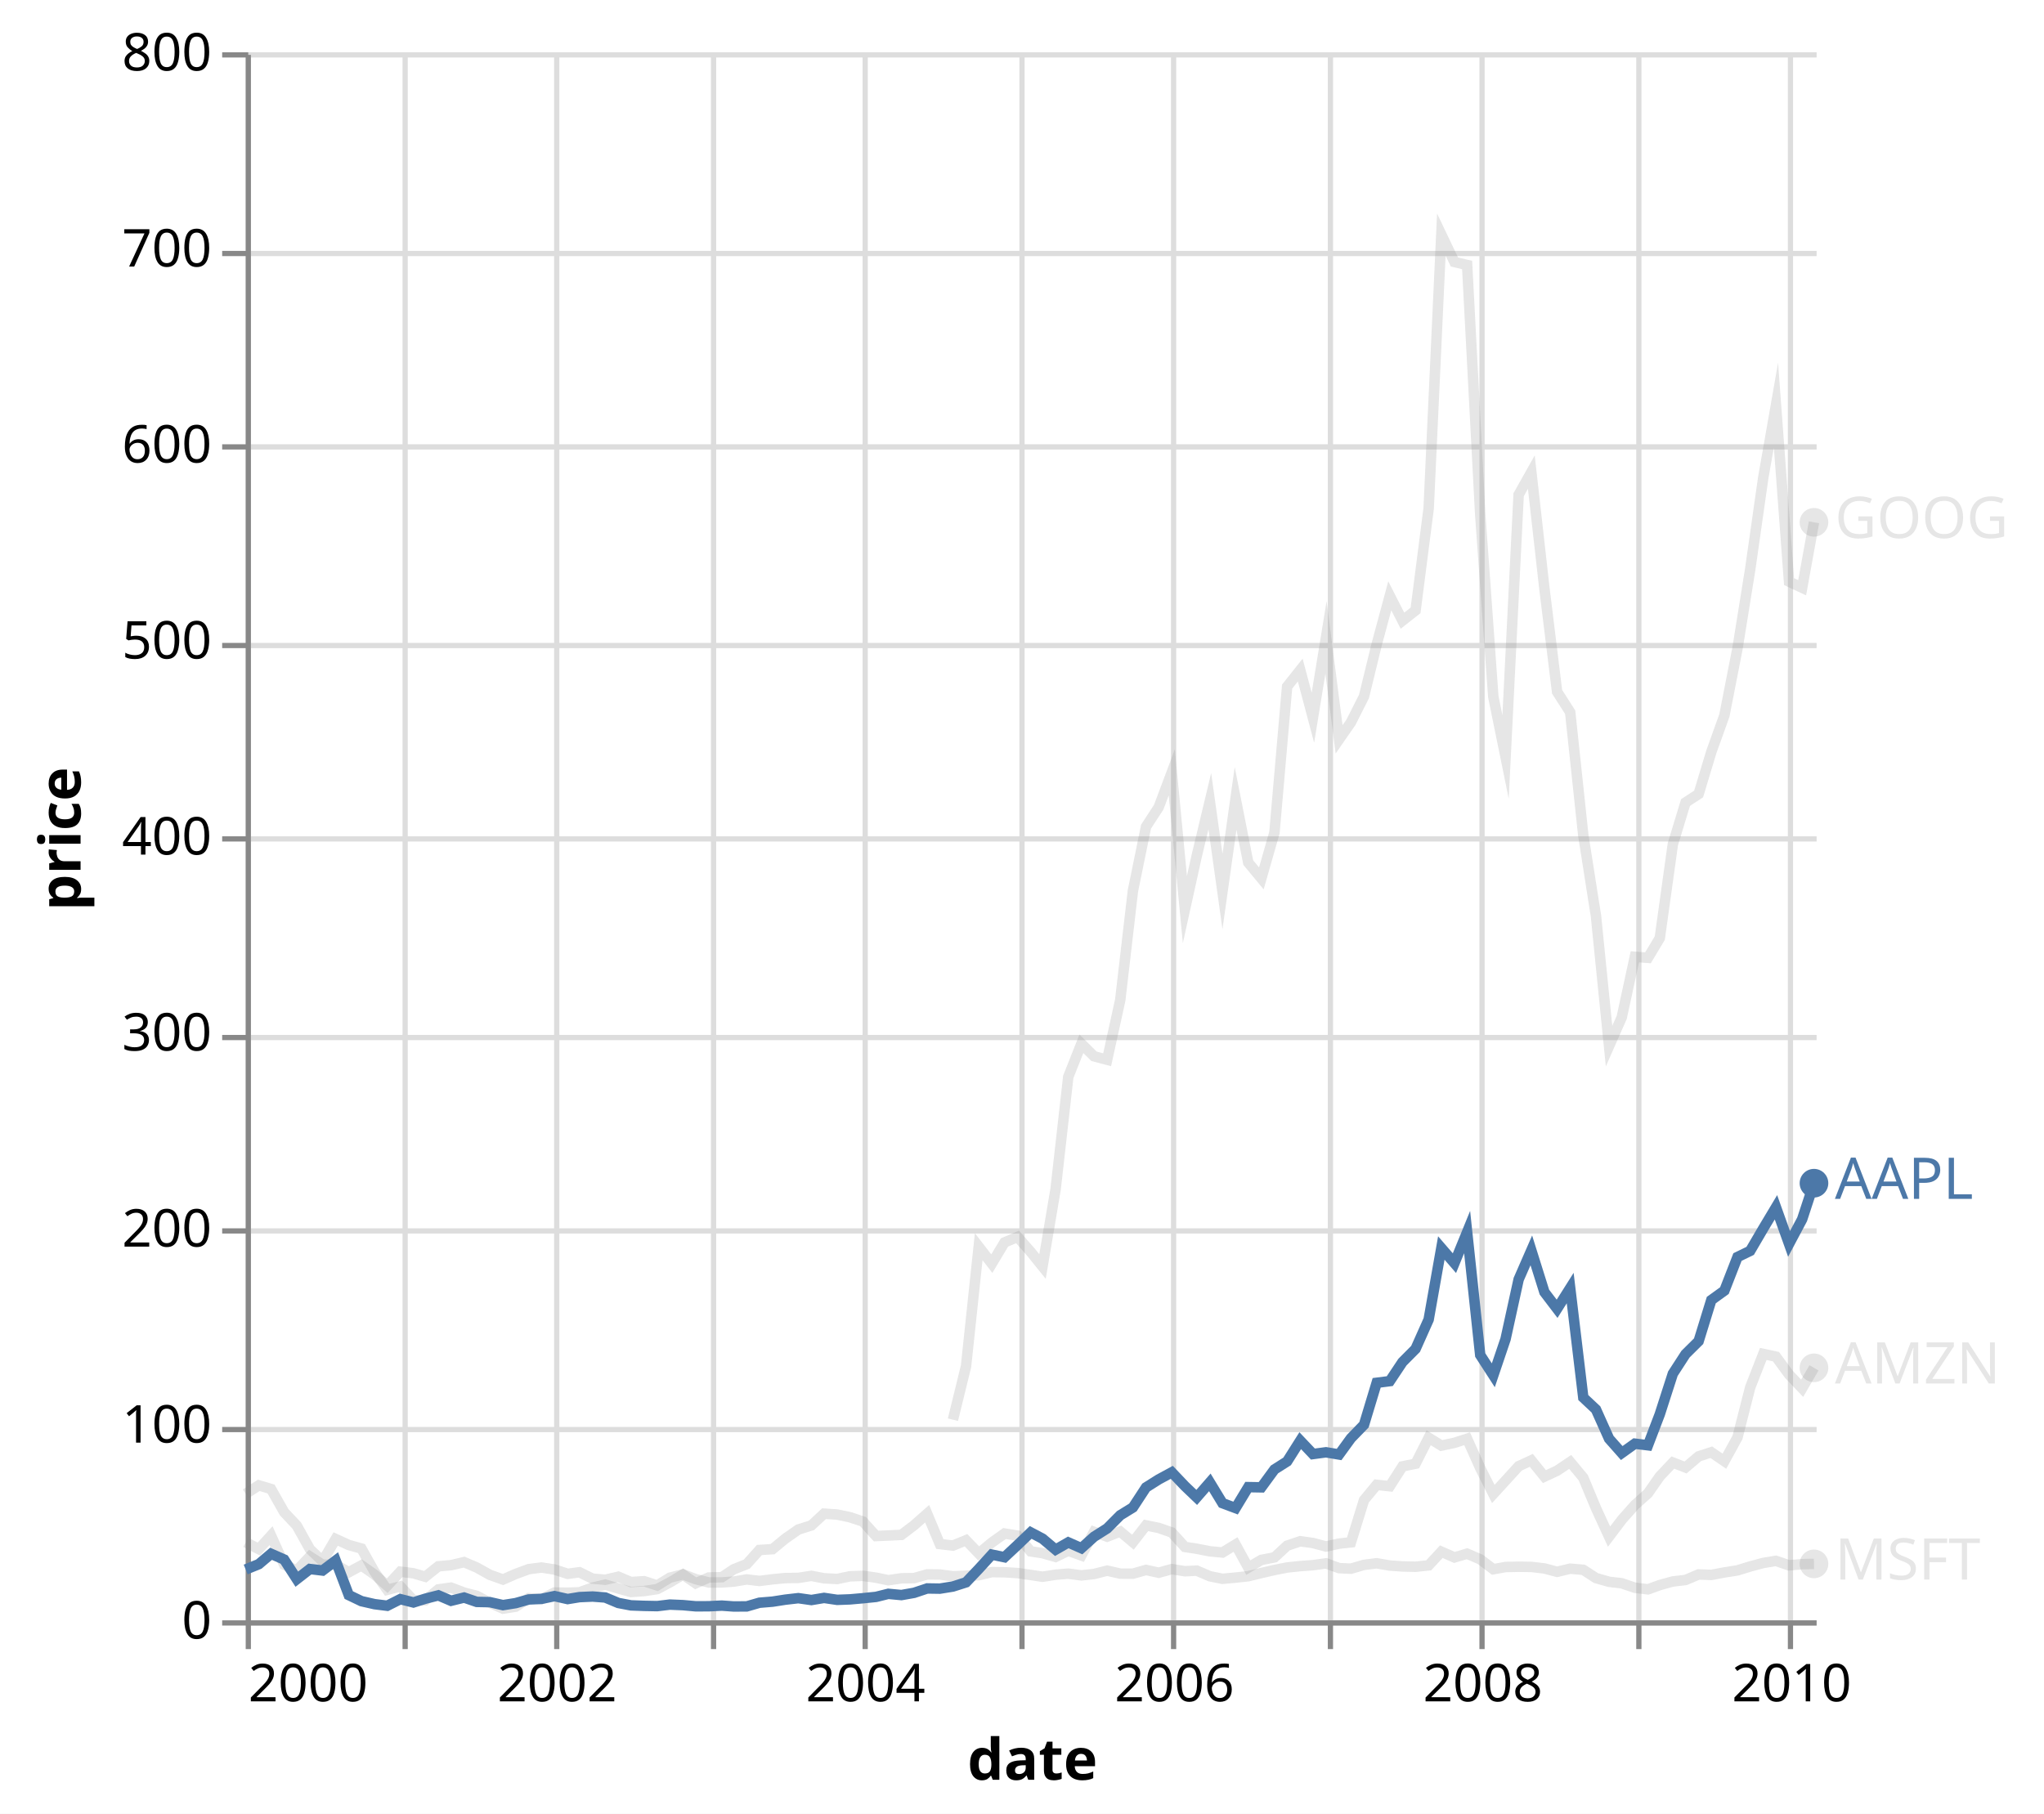
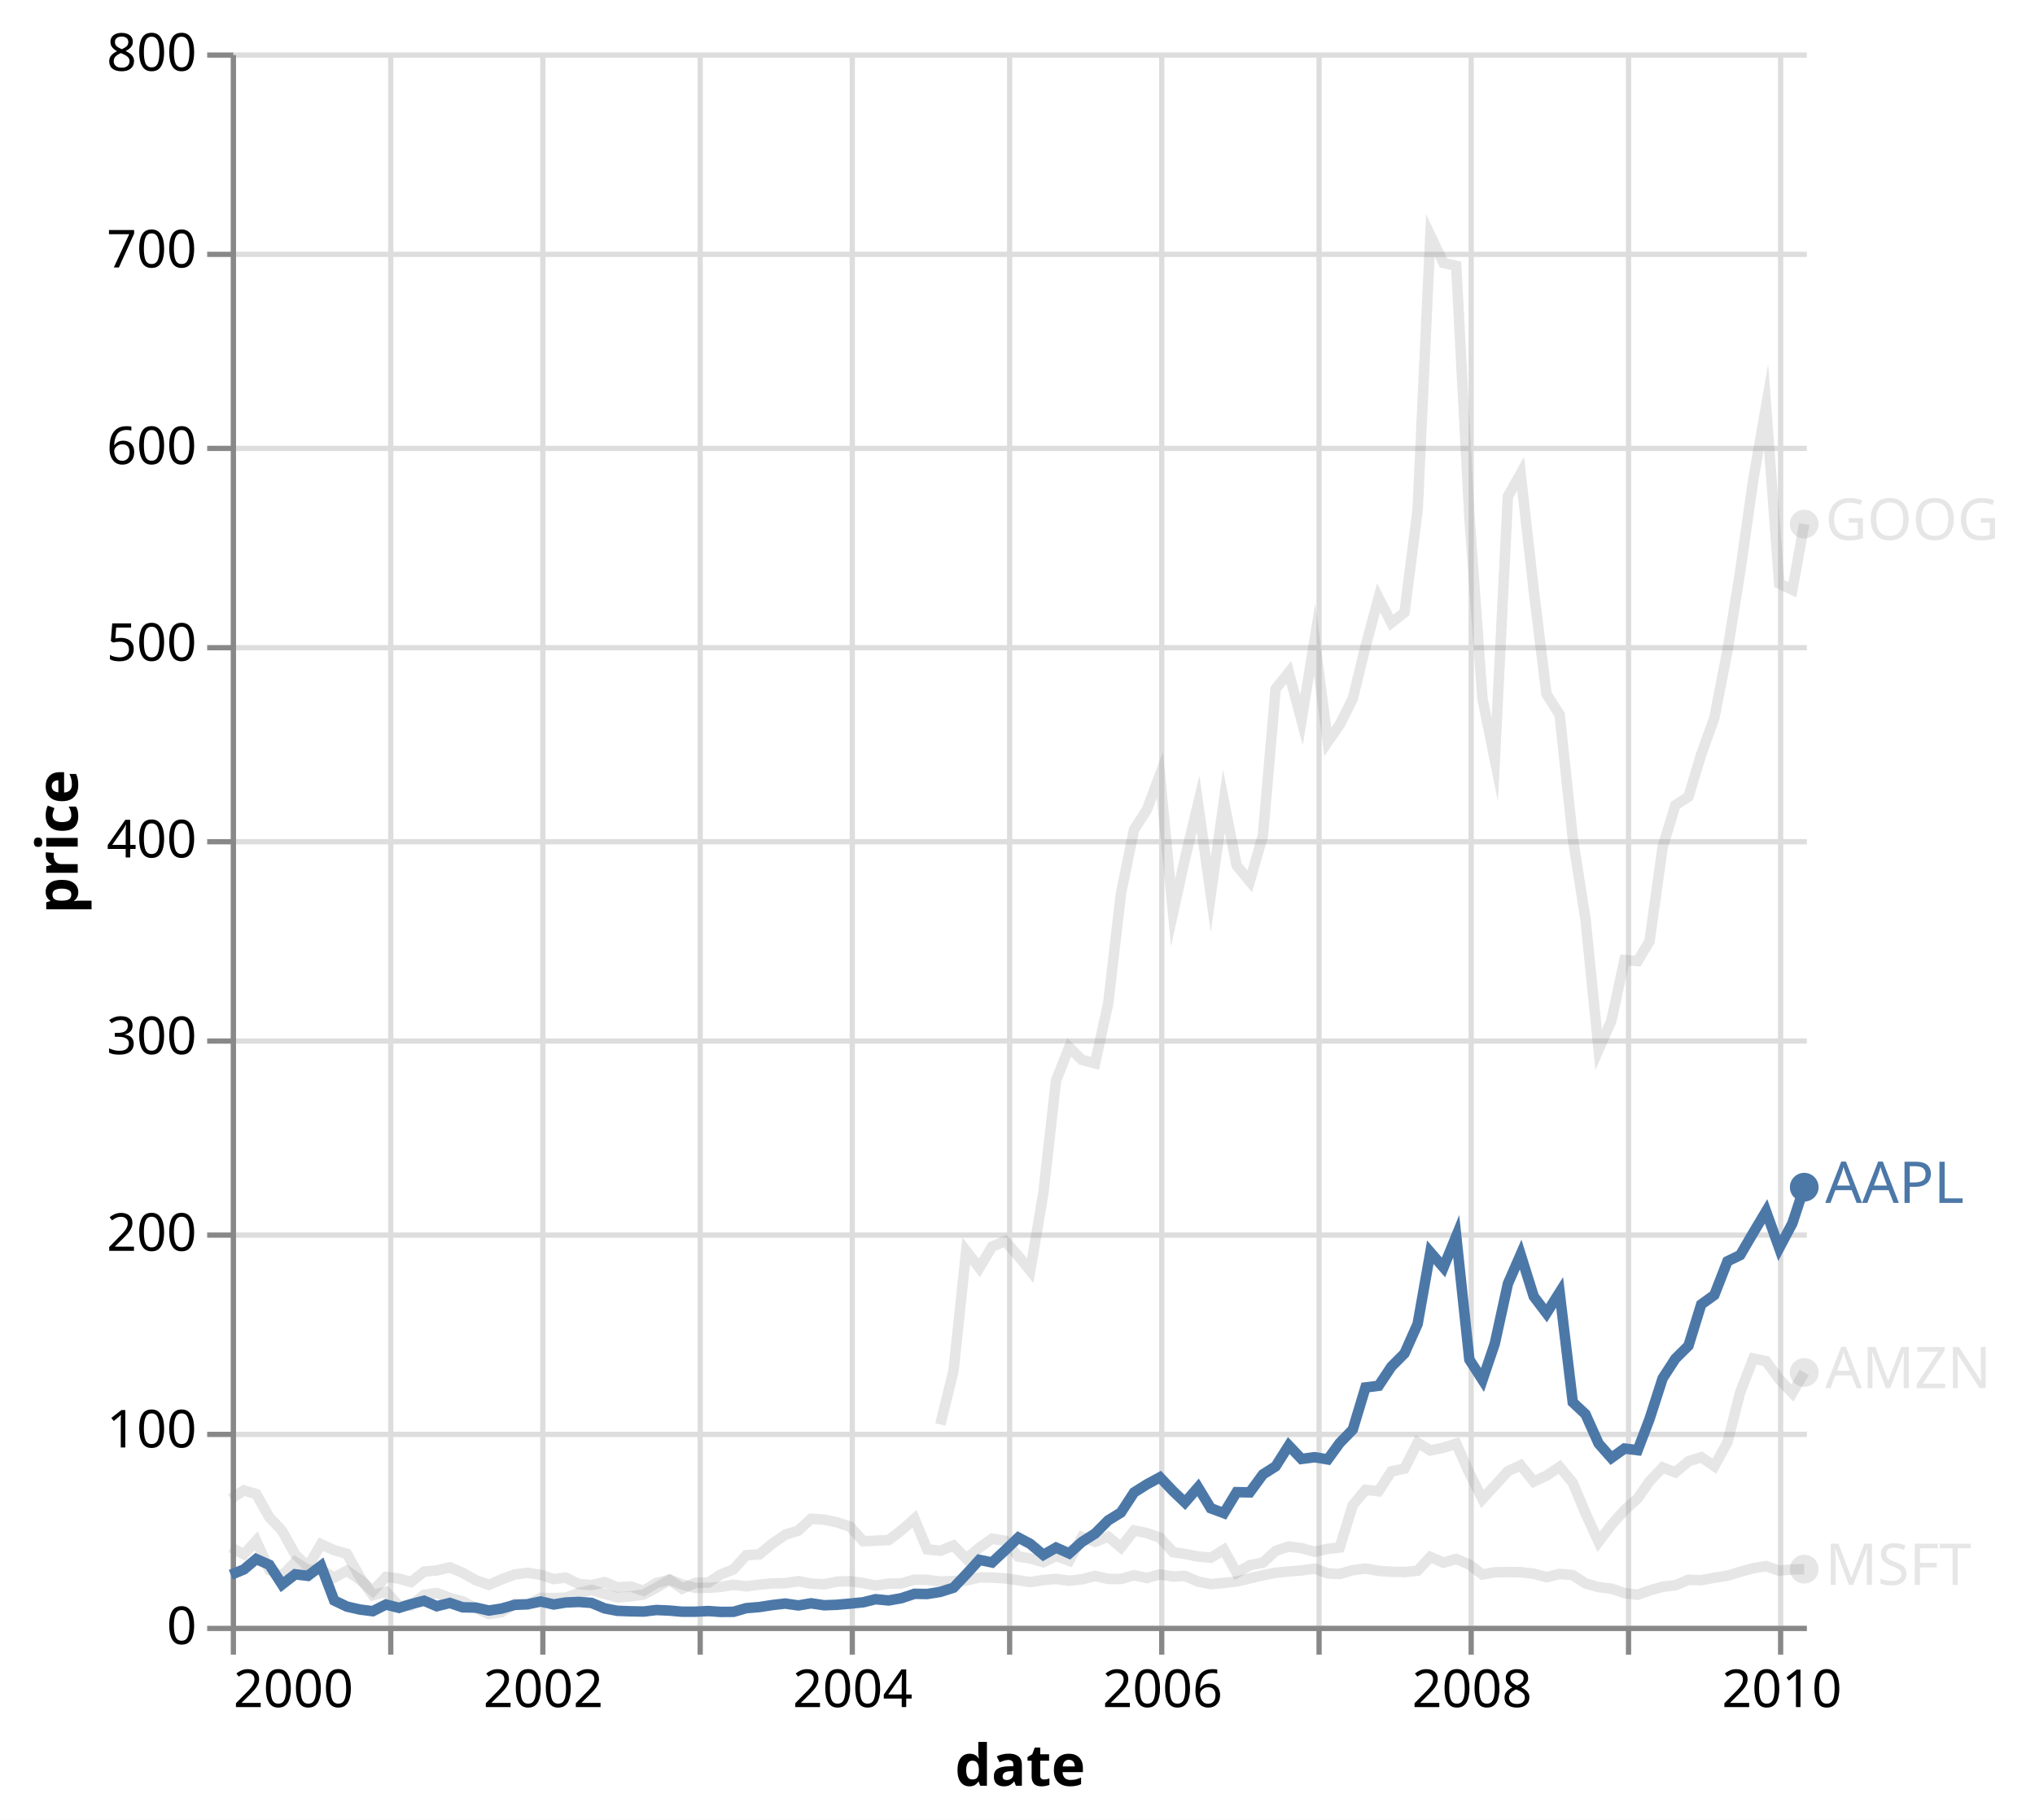
- <svg xmlns="http://www.w3.org/2000/svg" version="1.1" class="marks" width="391" height="347" viewBox="0 0 391 347">
-   <rect width="391" height="347" fill="white" />
-   <g fill="none" stroke-miterlimit="10" transform="translate(47,10)">
+ <svg xmlns="http://www.w3.org/2000/svg" version="1.1" class="marks" width="388" height="347" viewBox="0 0 388 347">
+   <rect width="388" height="347" fill="white" />
+   <g fill="none" stroke-miterlimit="10" transform="translate(44,10)">
    <g class="mark-group role-frame root" role="graphics-object" aria-roledescription="group mark container">
      <g transform="translate(0,0)">
        <path class="background" aria-hidden="true" d="M0,0h300v300h-300Z" />
        <g>
          <g class="mark-group role-axis" aria-hidden="true">
            <g transform="translate(0.5,300.5)">
              <path class="background" aria-hidden="true" d="M0,0h0v0h0Z" pointer-events="none" />
              <g>
                <g class="mark-rule role-axis-grid" pointer-events="none">
                  <line transform="translate(0,-300)" x2="0" y2="300" stroke="#ddd" stroke-width="1" opacity="1" />
                  <line transform="translate(30,-300)" x2="0" y2="300" stroke="#ddd" stroke-width="1" opacity="1" />
                  <line transform="translate(59,-300)" x2="0" y2="300" stroke="#ddd" stroke-width="1" opacity="1" />
                  <line transform="translate(89,-300)" x2="0" y2="300" stroke="#ddd" stroke-width="1" opacity="1" />
                  <line transform="translate(118,-300)" x2="0" y2="300" stroke="#ddd" stroke-width="1" opacity="1" />
                  <line transform="translate(148,-300)" x2="0" y2="300" stroke="#ddd" stroke-width="1" opacity="1" />
                  <line transform="translate(177,-300)" x2="0" y2="300" stroke="#ddd" stroke-width="1" opacity="1" />
                  <line transform="translate(207,-300)" x2="0" y2="300" stroke="#ddd" stroke-width="1" opacity="1" />
                  <line transform="translate(236,-300)" x2="0" y2="300" stroke="#ddd" stroke-width="1" opacity="1" />
                  <line transform="translate(266,-300)" x2="0" y2="300" stroke="#ddd" stroke-width="1" opacity="1" />
                  <line transform="translate(295,-300)" x2="0" y2="300" stroke="#ddd" stroke-width="1" opacity="1" />
                </g>
              </g>
              <path class="foreground" aria-hidden="true" d="" pointer-events="none" display="none" />
            </g>
          </g>
          <g class="mark-group role-axis" aria-hidden="true">
            <g transform="translate(0.5,0.5)">
              <path class="background" aria-hidden="true" d="M0,0h0v0h0Z" pointer-events="none" />
              <g>
                <g class="mark-rule role-axis-grid" pointer-events="none">
                  <line transform="translate(0,300)" x2="300" y2="0" stroke="#ddd" stroke-width="1" opacity="1" />
                  <line transform="translate(0,263)" x2="300" y2="0" stroke="#ddd" stroke-width="1" opacity="1" />
                  <line transform="translate(0,225)" x2="300" y2="0" stroke="#ddd" stroke-width="1" opacity="1" />
                  <line transform="translate(0,188)" x2="300" y2="0" stroke="#ddd" stroke-width="1" opacity="1" />
                  <line transform="translate(0,150)" x2="300" y2="0" stroke="#ddd" stroke-width="1" opacity="1" />
                  <line transform="translate(0,113)" x2="300" y2="0" stroke="#ddd" stroke-width="1" opacity="1" />
                  <line transform="translate(0,75)" x2="300" y2="0" stroke="#ddd" stroke-width="1" opacity="1" />
                  <line transform="translate(0,38)" x2="300" y2="0" stroke="#ddd" stroke-width="1" opacity="1" />
                  <line transform="translate(0,0)" x2="300" y2="0" stroke="#ddd" stroke-width="1" opacity="1" />
                </g>
              </g>
              <path class="foreground" aria-hidden="true" d="" pointer-events="none" display="none" />
            </g>
          </g>
          <g class="mark-group role-axis" role="graphics-symbol" aria-roledescription="axis" aria-label="X-axis titled 'date' for a time scale with values from Saturday, 01 January 2000, 12:00:00 AM to Monday, 01 March 2010, 12:00:00 AM">
            <g transform="translate(0.5,300.5)">
              <path class="background" aria-hidden="true" d="M0,0h0v0h0Z" pointer-events="none" />
              <g>
                <g class="mark-rule role-axis-tick" pointer-events="none">
                  <line transform="translate(0,0)" x2="0" y2="5" stroke="#888" stroke-width="1" opacity="1" />
                  <line transform="translate(30,0)" x2="0" y2="5" stroke="#888" stroke-width="1" opacity="1" />
                  <line transform="translate(59,0)" x2="0" y2="5" stroke="#888" stroke-width="1" opacity="1" />
                  <line transform="translate(89,0)" x2="0" y2="5" stroke="#888" stroke-width="1" opacity="1" />
                  <line transform="translate(118,0)" x2="0" y2="5" stroke="#888" stroke-width="1" opacity="1" />
                  <line transform="translate(148,0)" x2="0" y2="5" stroke="#888" stroke-width="1" opacity="1" />
                  <line transform="translate(177,0)" x2="0" y2="5" stroke="#888" stroke-width="1" opacity="1" />
                  <line transform="translate(207,0)" x2="0" y2="5" stroke="#888" stroke-width="1" opacity="1" />
                  <line transform="translate(236,0)" x2="0" y2="5" stroke="#888" stroke-width="1" opacity="1" />
                  <line transform="translate(266,0)" x2="0" y2="5" stroke="#888" stroke-width="1" opacity="1" />
                  <line transform="translate(295,0)" x2="0" y2="5" stroke="#888" stroke-width="1" opacity="1" />
                </g>
                <g class="mark-text role-axis-label" pointer-events="none">
                  <text text-anchor="start" transform="translate(0,15)" font-family="sans-serif" font-size="10px" fill="#000" opacity="1">2000</text>
                  <text text-anchor="middle" transform="translate(29.57974,15)" font-family="sans-serif" font-size="10px" fill="#000" opacity="0">2001</text>
                  <text text-anchor="middle" transform="translate(59.07866,15)" font-family="sans-serif" font-size="10px" fill="#000" opacity="1">2002</text>
                  <text text-anchor="middle" transform="translate(88.57759,15)" font-family="sans-serif" font-size="10px" fill="#000" opacity="0">2003</text>
                  <text text-anchor="middle" transform="translate(118.0765,15)" font-family="sans-serif" font-size="10px" fill="#000" opacity="1">2004</text>
                  <text text-anchor="middle" transform="translate(147.6562,15)" font-family="sans-serif" font-size="10px" fill="#000" opacity="0">2005</text>
                  <text text-anchor="middle" transform="translate(177.1552,15)" font-family="sans-serif" font-size="10px" fill="#000" opacity="1">2006</text>
                  <text text-anchor="middle" transform="translate(206.6541,15)" font-family="sans-serif" font-size="10px" fill="#000" opacity="0">2007</text>
                  <text text-anchor="middle" transform="translate(236.153,15)" font-family="sans-serif" font-size="10px" fill="#000" opacity="1">2008</text>
                  <text text-anchor="middle" transform="translate(265.7328,15)" font-family="sans-serif" font-size="10px" fill="#000" opacity="0">2009</text>
                  <text text-anchor="middle" transform="translate(295.2317,15)" font-family="sans-serif" font-size="10px" fill="#000" opacity="1">2010</text>
                </g>
                <g class="mark-rule role-axis-domain" pointer-events="none">
                  <line transform="translate(0,0)" x2="300" y2="0" stroke="#888" stroke-width="1" opacity="1" />
                </g>
                <g class="mark-text role-axis-title" pointer-events="none">
                  <text text-anchor="middle" transform="translate(150,30)" font-family="sans-serif" font-size="11px" font-weight="bold" fill="#000" opacity="1">date</text>
                </g>
              </g>
              <path class="foreground" aria-hidden="true" d="" pointer-events="none" display="none" />
            </g>
          </g>
          <g class="mark-group role-axis" role="graphics-symbol" aria-roledescription="axis" aria-label="Y-axis titled 'price' for a linear scale with values from 0 to 800">
            <g transform="translate(0.5,0.5)">
              <path class="background" aria-hidden="true" d="M0,0h0v0h0Z" pointer-events="none" />
              <g>
                <g class="mark-rule role-axis-tick" pointer-events="none">
                  <line transform="translate(0,300)" x2="-5" y2="0" stroke="#888" stroke-width="1" opacity="1" />
                  <line transform="translate(0,263)" x2="-5" y2="0" stroke="#888" stroke-width="1" opacity="1" />
                  <line transform="translate(0,225)" x2="-5" y2="0" stroke="#888" stroke-width="1" opacity="1" />
                  <line transform="translate(0,188)" x2="-5" y2="0" stroke="#888" stroke-width="1" opacity="1" />
                  <line transform="translate(0,150)" x2="-5" y2="0" stroke="#888" stroke-width="1" opacity="1" />
                  <line transform="translate(0,113)" x2="-5" y2="0" stroke="#888" stroke-width="1" opacity="1" />
                  <line transform="translate(0,75)" x2="-5" y2="0" stroke="#888" stroke-width="1" opacity="1" />
                  <line transform="translate(0,38)" x2="-5" y2="0" stroke="#888" stroke-width="1" opacity="1" />
                  <line transform="translate(0,0)" x2="-5" y2="0" stroke="#888" stroke-width="1" opacity="1" />
                </g>
                <g class="mark-text role-axis-label" pointer-events="none">
                  <text text-anchor="end" transform="translate(-7,303)" font-family="sans-serif" font-size="10px" fill="#000" opacity="1">0</text>
                  <text text-anchor="end" transform="translate(-7,265.5)" font-family="sans-serif" font-size="10px" fill="#000" opacity="1">100</text>
                  <text text-anchor="end" transform="translate(-7,228)" font-family="sans-serif" font-size="10px" fill="#000" opacity="1">200</text>
                  <text text-anchor="end" transform="translate(-7,190.5)" font-family="sans-serif" font-size="10px" fill="#000" opacity="1">300</text>
                  <text text-anchor="end" transform="translate(-7,153)" font-family="sans-serif" font-size="10px" fill="#000" opacity="1">400</text>
                  <text text-anchor="end" transform="translate(-7,115.5)" font-family="sans-serif" font-size="10px" fill="#000" opacity="1">500</text>
                  <text text-anchor="end" transform="translate(-7,78)" font-family="sans-serif" font-size="10px" fill="#000" opacity="1">600</text>
                  <text text-anchor="end" transform="translate(-7,40.5)" font-family="sans-serif" font-size="10px" fill="#000" opacity="1">700</text>
                  <text text-anchor="end" transform="translate(-7,3)" font-family="sans-serif" font-size="10px" fill="#000" opacity="1">800</text>
                </g>
                <g class="mark-rule role-axis-domain" pointer-events="none">
                  <line transform="translate(0,300)" x2="0" y2="-300" stroke="#888" stroke-width="1" opacity="1" />
                </g>
                <g class="mark-text role-axis-title" pointer-events="none">
-                   <text text-anchor="middle" transform="translate(-30.08691,150) rotate(-90) translate(0,-2)" font-family="sans-serif" font-size="11px" font-weight="bold" fill="#000" opacity="1">price</text>
+                   <text text-anchor="middle" transform="translate(-27.68457,150) rotate(-90) translate(0,-2)" font-family="sans-serif" font-size="11px" font-weight="bold" fill="#000" opacity="1">price</text>
                </g>
              </g>
              <path class="foreground" aria-hidden="true" d="" pointer-events="none" display="none" />
            </g>
          </g>
          <g class="mark-group role-scope layer_0_pathgroup" role="graphics-object" aria-roledescription="group mark container">
            <g transform="translate(0,0)">
              <path class="background" aria-hidden="true" d="M0,0h300v300h-300Z" />
              <g>
                <g class="mark-line role-mark layer_0_marks" role="graphics-object" aria-roledescription="line mark container">
                  <path aria-label="date: Jan 01, 2000; price: 39.81; symbol: MSFT" role="graphics-symbol" aria-roledescription="line mark" d="M0,285.071L2.505,286.369L4.849,283.793L7.355,289.361L9.776,290.456L12.281,287.798L14.706,289.35L17.211,289.35L19.716,290.801L22.141,289.493L24.65,291.248L27.074,293.381L29.58,290.685L32.085,291L34.348,291.656L36.853,289.665L39.275,289.448L41.78,288.863L44.205,289.901L46.71,291.296L49.215,292.193L51.64,291.131L54.149,290.205L56.573,289.894L59.079,290.28L61.584,291.101L63.847,290.801L66.352,292.028L68.774,292.234L71.279,291.656L73.704,292.68L76.209,292.511L78.714,293.329L81.139,291.844L83.648,291.203L86.072,292.114L88.578,292.759L91.083,292.748L93.346,292.59L95.851,292.174L98.272,292.466L100.778,292.151L103.202,291.915L105.708,291.881L108.213,291.491L110.638,291.956L113.147,292.088L115.571,291.578L118.077,291.491L120.582,291.836L122.926,292.328L125.431,291.956L127.852,291.926L130.358,291.21L132.782,291.233L135.288,291.574L137.793,291.465L140.218,291.368L142.726,290.775L145.151,290.805L147.656,290.959L150.162,291.319L152.425,291.66L154.93,291.27L157.351,291.068L159.857,291.401L162.281,291.135L164.787,290.494L167.292,291.064L169.716,291.075L172.225,290.359L174.65,290.891L177.155,290.198L179.661,290.61L181.923,290.49L184.429,291.563L186.85,292.054L189.355,291.825L191.78,291.559L194.285,290.951L196.791,290.37L199.215,289.89L201.724,289.628L204.149,289.451L206.654,289.099L209.159,290.014L211.422,290.119L213.924,289.388L216.349,289.084L218.854,289.519L221.279,289.688L223.784,289.748L226.29,289.485L228.714,286.864L231.22,287.966L233.648,287.25L236.153,288.326L238.658,290.224L241.002,289.796L243.504,289.748L245.929,289.781L248.434,290.074L250.859,290.719L253.364,290.115L255.869,290.333L258.294,291.911L260.799,292.628L263.227,292.909L265.733,293.764L268.238,294.071L270.501,293.254L273.003,292.56L275.428,292.279L277.933,291.218L280.358,291.308L282.863,290.839L285.368,290.441L287.793,289.695L290.298,289.024L292.726,288.623L295.232,289.481L297.737,289.249L300,289.2" stroke-width="8" opacity="0.2" />
                </g>
              </g>
              <path class="foreground" aria-hidden="true" d="" display="none" />
            </g>
            <g transform="translate(0,0)">
              <path class="background" aria-hidden="true" d="M0,0h300v300h-300Z" />
              <g>
                <g class="mark-line role-mark layer_0_marks" role="graphics-object" aria-roledescription="line mark container">
                  <path aria-label="date: Jan 01, 2000; price: 64.56; symbol: AMZN" role="graphics-symbol" aria-roledescription="line mark" d="M0,275.79L2.505,274.174L4.849,274.875L7.355,279.304L9.776,281.884L12.281,286.384L14.706,288.705L17.211,284.438L19.716,285.585L22.141,286.268L24.65,290.741L27.074,294.165L29.58,293.509L32.085,296.179L34.348,296.164L36.853,294.083L39.275,293.741L41.78,294.694L44.205,295.316L46.71,296.648L49.215,297.761L51.64,297.383L54.149,295.755L56.573,295.943L59.079,294.679L61.584,294.713L63.847,294.638L66.352,293.741L68.774,293.164L71.279,293.906L73.704,294.581L76.209,294.398L78.714,294.026L81.139,292.74L83.648,291.244L86.072,292.916L88.578,291.806L91.083,291.746L93.346,290.239L95.851,289.241L98.272,286.541L100.778,286.38L103.202,284.385L105.708,282.63L108.213,281.839L110.638,279.589L113.147,279.761L115.571,280.268L118.077,281.1L120.582,283.871L122.926,283.77L125.431,283.65L127.852,281.813L130.358,279.6L132.782,285.405L135.288,285.698L137.793,284.678L140.218,287.201L142.726,285.12L145.151,283.391L147.656,283.793L150.162,286.808L152.425,287.149L154.93,287.865L157.351,286.684L159.857,287.591L162.281,283.069L164.787,283.988L167.292,283.013L169.716,285.053L172.225,281.828L174.65,282.319L177.155,283.193L179.661,285.96L181.923,286.301L184.429,286.796L186.85,287.021L189.355,285.495L191.78,289.916L194.285,288.439L196.791,287.955L199.215,285.716L201.724,284.873L204.149,285.203L206.654,285.874L209.159,285.323L211.422,285.079L213.924,277.001L216.349,274.073L218.854,274.346L221.279,270.548L223.784,270.034L226.29,265.069L228.714,266.569L231.22,266.04L233.648,265.26L236.153,270.863L238.658,275.824L241.002,273.263L243.504,270.514L245.929,269.393L248.434,272.501L250.859,271.373L253.364,269.696L255.869,272.715L258.294,278.535L260.799,283.988L263.227,280.77L265.733,277.943L268.238,275.704L270.501,272.46L273.003,269.805L275.428,270.754L277.933,268.628L280.358,267.84L282.863,269.554L285.368,264.99L287.793,255.446L290.298,249.034L292.726,249.555L295.232,252.971L297.737,255.6L300,251.693" stroke-width="8" opacity="0.2" />
                </g>
              </g>
              <path class="foreground" aria-hidden="true" d="" display="none" />
            </g>
            <g transform="translate(0,0)">
              <path class="background" aria-hidden="true" d="M0,0h300v300h-300Z" />
              <g>
                <g class="mark-line role-mark layer_0_marks" role="graphics-object" aria-roledescription="line mark container">
                  <path aria-label="date: Aug 01, 2004; price: 102.37; symbol: GOOG" role="graphics-symbol" aria-roledescription="line mark" d="M135.288,261.611L137.793,251.4L140.218,228.51L142.726,231.758L145.151,227.704L147.656,226.643L150.162,229.504L152.425,232.309L154.93,217.5L157.351,196.024L159.857,189.694L162.281,192.09L164.787,192.75L167.292,181.328L169.716,160.448L172.225,148.159L174.65,144.428L177.155,137.753L179.661,164.018L181.923,153.75L184.429,143.272L186.85,160.568L189.355,142.751L191.78,155.025L194.285,158.051L196.791,149.288L199.215,121.354L201.724,118.196L204.149,127.32L206.654,111.938L209.159,131.456L211.422,128.19L213.924,123.233L216.349,113.284L218.854,103.987L221.279,108.75L223.784,106.781L226.29,87.274L228.714,34.875L231.22,40.125L233.648,40.695L236.153,88.388L238.658,123.307L241.002,134.824L243.504,84.641L245.929,80.325L248.434,102.593L250.859,122.344L253.364,126.266L255.869,149.805L258.294,165.24L260.799,190.14L263.227,184.631L265.733,173.051L268.238,173.254L270.501,169.478L273.003,151.511L275.428,143.539L277.933,141.904L280.358,133.856L282.863,126.874L285.368,114.056L287.793,98.955L290.298,81.375L292.726,67.508L295.232,101.273L297.737,102.45L300,89.929" stroke-width="8" opacity="0.2" />
                </g>
              </g>
              <path class="foreground" aria-hidden="true" d="" display="none" />
            </g>
            <g transform="translate(0,0)">
              <path class="background" aria-hidden="true" d="M0,0h300v300h-300Z" />
              <g>
                <g class="mark-line role-mark layer_0_marks" role="graphics-object" aria-roledescription="line mark container">
                  <path aria-label="date: Jan 01, 2000; price: 25.94; symbol: AAPL" role="graphics-symbol" aria-roledescription="line mark" d="M0,290.273L2.505,289.253L4.849,287.269L7.355,288.371L9.776,292.125L12.281,290.179L14.706,290.471L17.211,288.574L19.716,295.17L22.141,296.333L24.65,296.906L27.074,297.21L29.58,295.946L32.085,296.58L34.348,295.864L36.853,295.223L39.275,296.258L41.78,295.643L44.205,296.475L46.71,296.524L49.215,297.09L51.64,296.708L54.149,296.006L56.573,295.894L59.079,295.365L61.584,295.931L63.847,295.56L66.352,295.448L68.774,295.631L71.279,296.678L73.704,297.139L76.209,297.233L78.714,297.281L81.139,296.989L83.648,297.094L86.072,297.315L88.578,297.308L91.083,297.184L93.346,297.349L95.851,297.334L98.272,296.633L100.778,296.426L103.202,296.048L105.708,295.759L108.213,296.115L110.638,295.71L113.147,296.081L115.571,295.991L118.077,295.77L120.582,295.515L122.926,294.93L125.431,295.166L127.852,294.739L130.358,293.899L132.782,293.936L135.288,293.531L137.793,292.732L140.218,290.175L142.726,287.426L145.151,287.925L147.656,285.581L150.162,283.178L152.425,284.374L154.93,286.478L157.351,285.09L159.857,286.196L162.281,284.006L164.787,282.416L167.292,279.896L169.716,278.404L172.225,274.568L174.65,273.041L177.155,271.684L179.661,274.316L181.923,276.48L184.429,273.604L186.85,277.586L189.355,278.524L191.78,274.515L194.285,274.556L196.791,271.133L199.215,269.595L201.724,265.628L204.149,268.185L206.654,267.851L209.159,268.271L211.422,265.159L213.924,262.575L216.349,254.554L218.854,254.235L221.279,250.59L223.784,248.07L226.29,242.449L228.714,228.769L231.22,231.668L233.648,225.72L236.153,249.24L238.658,253.118L241.002,246.187L243.504,234.769L245.929,229.219L248.434,237.21L250.859,240.394L253.364,236.426L255.869,257.378L258.294,259.654L260.799,265.249L263.227,267.994L265.733,266.201L268.238,266.509L270.501,260.58L273.003,252.814L275.428,249.071L277.933,246.589L280.358,238.729L282.863,236.921L285.368,230.494L287.793,229.313L290.298,225.034L292.726,220.976L295.232,227.978L297.737,223.267L300,216.368" stroke-width="8" opacity="1" />
                </g>
              </g>
              <path class="foreground" aria-hidden="true" d="" display="none" />
            </g>
          </g>
          <g class="mark-group role-scope layer_1_pathgroup" role="graphics-object" aria-roledescription="group mark container">
            <g transform="translate(0,0)">
              <path class="background" aria-hidden="true" d="M0,0h300v300h-300Z" />
              <g>
                <g class="mark-line role-mark layer_1_marks" role="graphics-object" aria-roledescription="line mark container" pointer-events="none">
                  <path aria-label="date: Jan 01, 2000; price: 39.81; symbol: MSFT" role="graphics-symbol" aria-roledescription="line mark" d="M0,285.071L2.505,286.369L4.849,283.793L7.355,289.361L9.776,290.456L12.281,287.798L14.706,289.35L17.211,289.35L19.716,290.801L22.141,289.493L24.65,291.248L27.074,293.381L29.58,290.685L32.085,291L34.348,291.656L36.853,289.665L39.275,289.448L41.78,288.863L44.205,289.901L46.71,291.296L49.215,292.193L51.64,291.131L54.149,290.205L56.573,289.894L59.079,290.28L61.584,291.101L63.847,290.801L66.352,292.028L68.774,292.234L71.279,291.656L73.704,292.68L76.209,292.511L78.714,293.329L81.139,291.844L83.648,291.203L86.072,292.114L88.578,292.759L91.083,292.748L93.346,292.59L95.851,292.174L98.272,292.466L100.778,292.151L103.202,291.915L105.708,291.881L108.213,291.491L110.638,291.956L113.147,292.088L115.571,291.578L118.077,291.491L120.582,291.836L122.926,292.328L125.431,291.956L127.852,291.926L130.358,291.21L132.782,291.233L135.288,291.574L137.793,291.465L140.218,291.368L142.726,290.775L145.151,290.805L147.656,290.959L150.162,291.319L152.425,291.66L154.93,291.27L157.351,291.068L159.857,291.401L162.281,291.135L164.787,290.494L167.292,291.064L169.716,291.075L172.225,290.359L174.65,290.891L177.155,290.198L179.661,290.61L181.923,290.49L184.429,291.563L186.85,292.054L189.355,291.825L191.78,291.559L194.285,290.951L196.791,290.37L199.215,289.89L201.724,289.628L204.149,289.451L206.654,289.099L209.159,290.014L211.422,290.119L213.924,289.388L216.349,289.084L218.854,289.519L221.279,289.688L223.784,289.748L226.29,289.485L228.714,286.864L231.22,287.966L233.648,287.25L236.153,288.326L238.658,290.224L241.002,289.796L243.504,289.748L245.929,289.781L248.434,290.074L250.859,290.719L253.364,290.115L255.869,290.333L258.294,291.911L260.799,292.628L263.227,292.909L265.733,293.764L268.238,294.071L270.501,293.254L273.003,292.56L275.428,292.279L277.933,291.218L280.358,291.308L282.863,290.839L285.368,290.441L287.793,289.695L290.298,289.024L292.726,288.623L295.232,289.481L297.737,289.249L300,289.2" stroke="grey" stroke-width="2" opacity="0.2" />
                </g>
              </g>
              <path class="foreground" aria-hidden="true" d="" display="none" />
            </g>
            <g transform="translate(0,0)">
              <path class="background" aria-hidden="true" d="M0,0h300v300h-300Z" />
              <g>
                <g class="mark-line role-mark layer_1_marks" role="graphics-object" aria-roledescription="line mark container" pointer-events="none">
                  <path aria-label="date: Jan 01, 2000; price: 64.56; symbol: AMZN" role="graphics-symbol" aria-roledescription="line mark" d="M0,275.79L2.505,274.174L4.849,274.875L7.355,279.304L9.776,281.884L12.281,286.384L14.706,288.705L17.211,284.438L19.716,285.585L22.141,286.268L24.65,290.741L27.074,294.165L29.58,293.509L32.085,296.179L34.348,296.164L36.853,294.083L39.275,293.741L41.78,294.694L44.205,295.316L46.71,296.648L49.215,297.761L51.64,297.383L54.149,295.755L56.573,295.943L59.079,294.679L61.584,294.713L63.847,294.638L66.352,293.741L68.774,293.164L71.279,293.906L73.704,294.581L76.209,294.398L78.714,294.026L81.139,292.74L83.648,291.244L86.072,292.916L88.578,291.806L91.083,291.746L93.346,290.239L95.851,289.241L98.272,286.541L100.778,286.38L103.202,284.385L105.708,282.63L108.213,281.839L110.638,279.589L113.147,279.761L115.571,280.268L118.077,281.1L120.582,283.871L122.926,283.77L125.431,283.65L127.852,281.813L130.358,279.6L132.782,285.405L135.288,285.698L137.793,284.678L140.218,287.201L142.726,285.12L145.151,283.391L147.656,283.793L150.162,286.808L152.425,287.149L154.93,287.865L157.351,286.684L159.857,287.591L162.281,283.069L164.787,283.988L167.292,283.013L169.716,285.053L172.225,281.828L174.65,282.319L177.155,283.193L179.661,285.96L181.923,286.301L184.429,286.796L186.85,287.021L189.355,285.495L191.78,289.916L194.285,288.439L196.791,287.955L199.215,285.716L201.724,284.873L204.149,285.203L206.654,285.874L209.159,285.323L211.422,285.079L213.924,277.001L216.349,274.073L218.854,274.346L221.279,270.548L223.784,270.034L226.29,265.069L228.714,266.569L231.22,266.04L233.648,265.26L236.153,270.863L238.658,275.824L241.002,273.263L243.504,270.514L245.929,269.393L248.434,272.501L250.859,271.373L253.364,269.696L255.869,272.715L258.294,278.535L260.799,283.988L263.227,280.77L265.733,277.943L268.238,275.704L270.501,272.46L273.003,269.805L275.428,270.754L277.933,268.628L280.358,267.84L282.863,269.554L285.368,264.99L287.793,255.446L290.298,249.034L292.726,249.555L295.232,252.971L297.737,255.6L300,251.693" stroke="grey" stroke-width="2" opacity="0.2" />
                </g>
              </g>
              <path class="foreground" aria-hidden="true" d="" display="none" />
            </g>
            <g transform="translate(0,0)">
              <path class="background" aria-hidden="true" d="M0,0h300v300h-300Z" />
              <g>
                <g class="mark-line role-mark layer_1_marks" role="graphics-object" aria-roledescription="line mark container" pointer-events="none">
                  <path aria-label="date: Aug 01, 2004; price: 102.37; symbol: GOOG" role="graphics-symbol" aria-roledescription="line mark" d="M135.288,261.611L137.793,251.4L140.218,228.51L142.726,231.758L145.151,227.704L147.656,226.643L150.162,229.504L152.425,232.309L154.93,217.5L157.351,196.024L159.857,189.694L162.281,192.09L164.787,192.75L167.292,181.328L169.716,160.448L172.225,148.159L174.65,144.428L177.155,137.753L179.661,164.018L181.923,153.75L184.429,143.272L186.85,160.568L189.355,142.751L191.78,155.025L194.285,158.051L196.791,149.288L199.215,121.354L201.724,118.196L204.149,127.32L206.654,111.938L209.159,131.456L211.422,128.19L213.924,123.233L216.349,113.284L218.854,103.987L221.279,108.75L223.784,106.781L226.29,87.274L228.714,34.875L231.22,40.125L233.648,40.695L236.153,88.388L238.658,123.307L241.002,134.824L243.504,84.641L245.929,80.325L248.434,102.593L250.859,122.344L253.364,126.266L255.869,149.805L258.294,165.24L260.799,190.14L263.227,184.631L265.733,173.051L268.238,173.254L270.501,169.478L273.003,151.511L275.428,143.539L277.933,141.904L280.358,133.856L282.863,126.874L285.368,114.056L287.793,98.955L290.298,81.375L292.726,67.508L295.232,101.273L297.737,102.45L300,89.929" stroke="grey" stroke-width="2" opacity="0.2" />
                </g>
              </g>
              <path class="foreground" aria-hidden="true" d="" display="none" />
            </g>
            <g transform="translate(0,0)">
              <path class="background" aria-hidden="true" d="M0,0h300v300h-300Z" />
              <g>
                <g class="mark-line role-mark layer_1_marks" role="graphics-object" aria-roledescription="line mark container" pointer-events="none">
                  <path aria-label="date: Jan 01, 2000; price: 25.94; symbol: AAPL" role="graphics-symbol" aria-roledescription="line mark" d="M0,290.273L2.505,289.253L4.849,287.269L7.355,288.371L9.776,292.125L12.281,290.179L14.706,290.471L17.211,288.574L19.716,295.17L22.141,296.333L24.65,296.906L27.074,297.21L29.58,295.946L32.085,296.58L34.348,295.864L36.853,295.223L39.275,296.258L41.78,295.643L44.205,296.475L46.71,296.524L49.215,297.09L51.64,296.708L54.149,296.006L56.573,295.894L59.079,295.365L61.584,295.931L63.847,295.56L66.352,295.448L68.774,295.631L71.279,296.678L73.704,297.139L76.209,297.233L78.714,297.281L81.139,296.989L83.648,297.094L86.072,297.315L88.578,297.308L91.083,297.184L93.346,297.349L95.851,297.334L98.272,296.633L100.778,296.426L103.202,296.048L105.708,295.759L108.213,296.115L110.638,295.71L113.147,296.081L115.571,295.991L118.077,295.77L120.582,295.515L122.926,294.93L125.431,295.166L127.852,294.739L130.358,293.899L132.782,293.936L135.288,293.531L137.793,292.732L140.218,290.175L142.726,287.426L145.151,287.925L147.656,285.581L150.162,283.178L152.425,284.374L154.93,286.478L157.351,285.09L159.857,286.196L162.281,284.006L164.787,282.416L167.292,279.896L169.716,278.404L172.225,274.568L174.65,273.041L177.155,271.684L179.661,274.316L181.923,276.48L184.429,273.604L186.85,277.586L189.355,278.524L191.78,274.515L194.285,274.556L196.791,271.133L199.215,269.595L201.724,265.628L204.149,268.185L206.654,267.851L209.159,268.271L211.422,265.159L213.924,262.575L216.349,254.554L218.854,254.235L221.279,250.59L223.784,248.07L226.29,242.449L228.714,228.769L231.22,231.668L233.648,225.72L236.153,249.24L238.658,253.118L241.002,246.187L243.504,234.769L245.929,229.219L248.434,237.21L250.859,240.394L253.364,236.426L255.869,257.378L258.294,259.654L260.799,265.249L263.227,267.994L265.733,266.201L268.238,266.509L270.501,260.58L273.003,252.814L275.428,249.071L277.933,246.589L280.358,238.729L282.863,236.921L285.368,230.494L287.793,229.313L290.298,225.034L292.726,220.976L295.232,227.978L297.737,223.267L300,216.368" stroke="#4c78a8" stroke-width="2" opacity="1" />
                </g>
              </g>
              <path class="foreground" aria-hidden="true" d="" display="none" />
            </g>
          </g>
          <g class="mark-symbol role-mark layer_2_layer_0_marks" role="graphics-object" aria-roledescription="symbol mark container" pointer-events="none">
            <path aria-label="date: Mar 01, 2010; price: 28.8; symbol: MSFT" role="graphics-symbol" aria-roledescription="circle" transform="translate(300,289.2)" d="M2.739,0A2.739,2.739,0,1,1,-2.739,0A2.739,2.739,0,1,1,2.739,0" fill="grey" stroke-width="2" opacity="0.2" />
            <path aria-label="date: Mar 01, 2010; price: 128.82; symbol: AMZN" role="graphics-symbol" aria-roledescription="circle" transform="translate(300,251.6925)" d="M2.739,0A2.739,2.739,0,1,1,-2.739,0A2.739,2.739,0,1,1,2.739,0" fill="grey" stroke-width="2" opacity="0.2" />
            <path aria-label="date: Mar 01, 2010; price: 560.19; symbol: GOOG" role="graphics-symbol" aria-roledescription="circle" transform="translate(300,89.92875)" d="M2.739,0A2.739,2.739,0,1,1,-2.739,0A2.739,2.739,0,1,1,2.739,0" fill="grey" stroke-width="2" opacity="0.2" />
            <path aria-label="date: Mar 01, 2010; price: 223.02; symbol: AAPL" role="graphics-symbol" aria-roledescription="circle" transform="translate(300,216.3675)" d="M2.739,0A2.739,2.739,0,1,1,-2.739,0A2.739,2.739,0,1,1,2.739,0" fill="#4c78a8" stroke-width="2" opacity="1" />
          </g>
          <g class="mark-text role-mark layer_2_layer_1_marks" role="graphics-object" aria-roledescription="text mark container" pointer-events="none">
            <text aria-label="date: Mar 01, 2010; price: 28.8; symbol: MSFT" role="graphics-symbol" aria-roledescription="text mark" text-anchor="start" transform="translate(304,292.2)" font-family="sans-serif" font-size="11px" fill="grey" opacity="0.2">MSFT</text>
            <text aria-label="date: Mar 01, 2010; price: 128.82; symbol: AMZN" role="graphics-symbol" aria-roledescription="text mark" text-anchor="start" transform="translate(304,254.6925)" font-family="sans-serif" font-size="11px" fill="grey" opacity="0.2">AMZN</text>
            <text aria-label="date: Mar 01, 2010; price: 560.19; symbol: GOOG" role="graphics-symbol" aria-roledescription="text mark" text-anchor="start" transform="translate(304,92.92875)" font-family="sans-serif" font-size="11px" fill="grey" opacity="0.2">GOOG</text>
            <text aria-label="date: Mar 01, 2010; price: 223.02; symbol: AAPL" role="graphics-symbol" aria-roledescription="text mark" text-anchor="start" transform="translate(304,219.3675)" font-family="sans-serif" font-size="11px" fill="#4c78a8" opacity="1">AAPL</text>
          </g>
        </g>
        <path class="foreground" aria-hidden="true" d="" display="none" />
      </g>
    </g>
  </g>
</svg>
